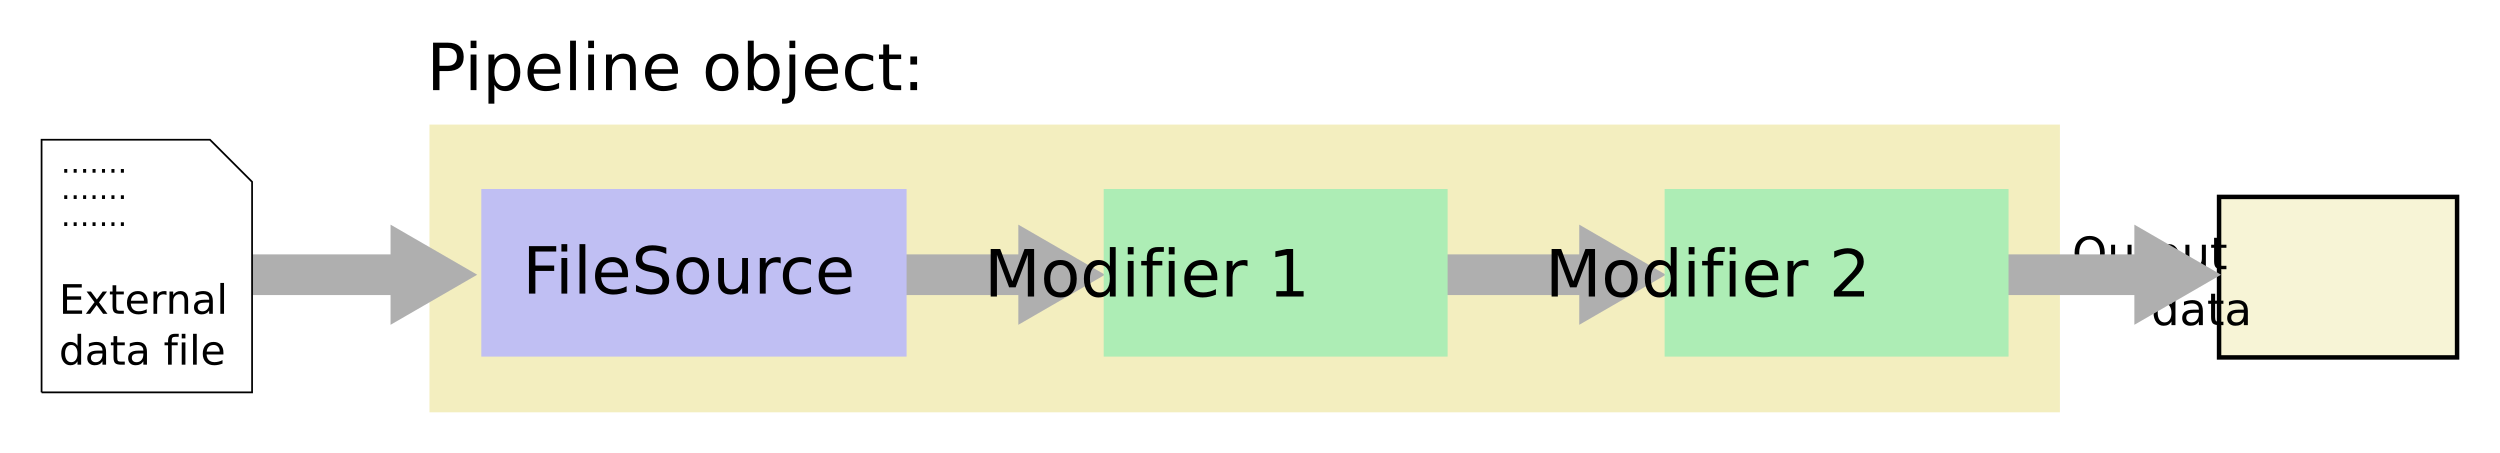
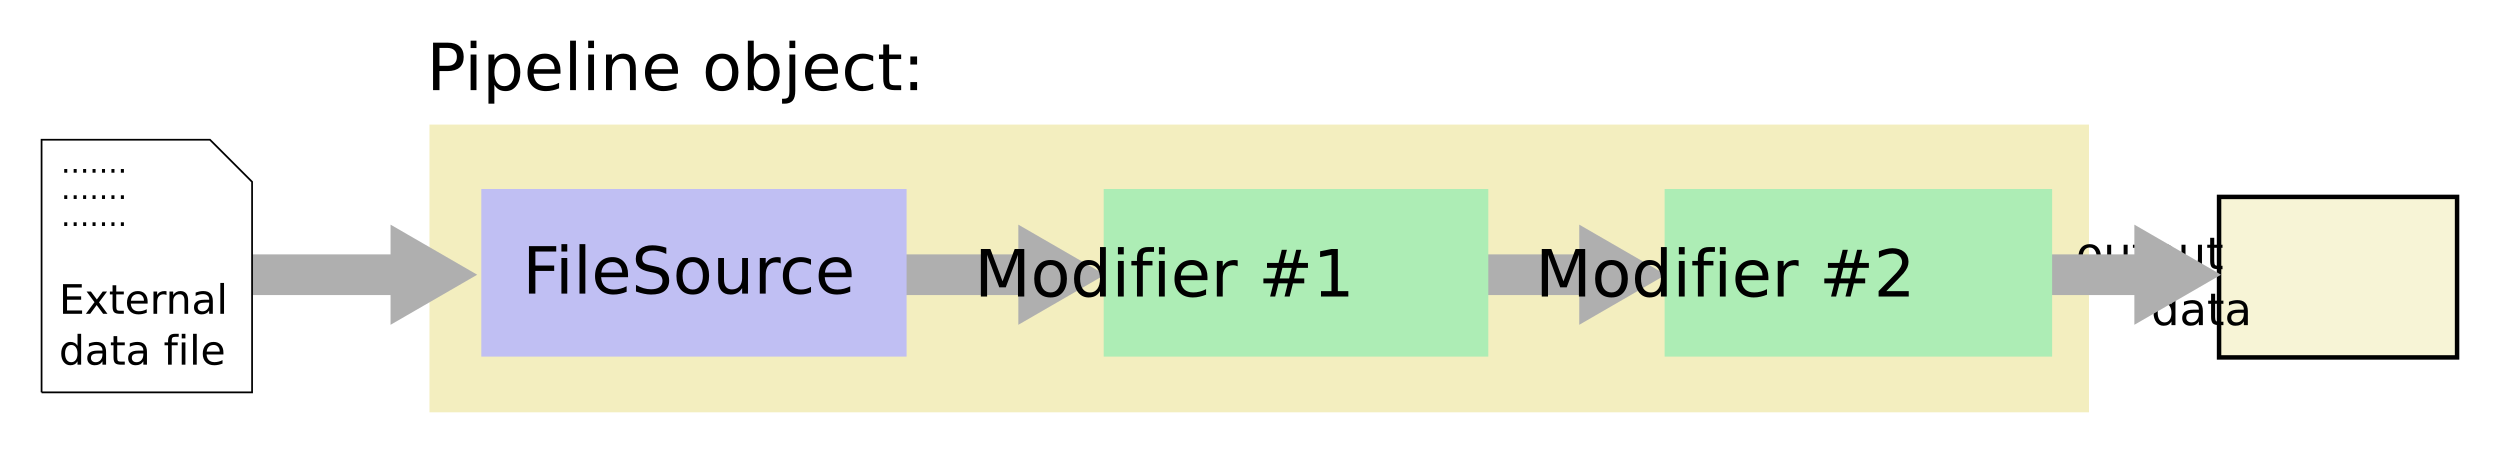
<svg xmlns="http://www.w3.org/2000/svg" width="614.418" height="111.332" id="svg2" version="1.1">
  <defs id="defs4">
    <marker style="overflow:visible" id="TriangleOutS" refX="0" refY="0" orient="auto">
      <path transform="scale(0.2,0.2)" style="fill-rule:evenodd;stroke:#000000;stroke-width:1pt" d="m 5.77,0 -8.65,5 0,-10 8.65,5 z" id="path4305" />
    </marker>
    <marker style="overflow:visible" id="Arrow2Send" refX="0" refY="0" orient="auto">
      <path transform="matrix(-0.3,0,0,-0.3,0.69,0)" d="M 8.719,4.034 -2.207,0.016 8.719,-4.002 c -1.745,2.372 -1.735,5.617 -6e-7,8.035 z" style="fill-rule:evenodd;stroke-width:0.625;stroke-linejoin:round" id="path4190" />
    </marker>
    <marker style="overflow:visible" id="Arrow1Lend" refX="0" refY="0" orient="auto">
      <path transform="matrix(-0.8,0,0,-0.8,-10,0)" style="fill-rule:evenodd;stroke:#000000;stroke-width:1pt" d="M 0,0 5,-5 -12.5,0 5,5 0,0 Z" id="path4160" />
    </marker>
    <filter id="filter3777" style="color-interpolation-filters:sRGB">
      <feFlood result="flood" flood-color="rgb(0,0,0)" flood-opacity="0.5" id="feFlood3779" />
      <feComposite result="composite1" operator="in" in="flood" in2="SourceGraphic" id="feComposite3781" />
      <feGaussianBlur result="blur" stdDeviation="2" id="feGaussianBlur3783" />
      <feOffset result="offset" dy="4" dx="4" id="feOffset3785" />
      <feComposite result="composite2" operator="over" in="SourceGraphic" in2="offset" id="feComposite3787" />
    </filter>
    <filter id="filter3789" style="color-interpolation-filters:sRGB">
      <feFlood result="flood" flood-color="rgb(0,0,0)" flood-opacity="0.5" id="feFlood3791" />
      <feComposite result="composite1" operator="in" in="flood" in2="SourceGraphic" id="feComposite3793" />
      <feGaussianBlur result="blur" stdDeviation="2" id="feGaussianBlur3795" />
      <feOffset result="offset" dy="4" dx="4" id="feOffset3797" />
      <feComposite result="composite2" operator="over" in="SourceGraphic" in2="offset" id="feComposite3799" />
    </filter>
    <filter id="filter3777-3" style="color-interpolation-filters:sRGB">
      <feFlood result="flood" flood-color="rgb(0,0,0)" flood-opacity="0.5" id="feFlood3779-8" />
      <feComposite result="composite1" operator="in" in="flood" in2="SourceGraphic" id="feComposite3781-6" />
      <feGaussianBlur result="blur" stdDeviation="2" id="feGaussianBlur3783-9" />
      <feOffset result="offset" dy="4" dx="4" id="feOffset3785-4" />
      <feComposite result="fbSourceGraphic" operator="over" in="SourceGraphic" in2="offset" id="feComposite3787-3" />
      <feColorMatrix id="feColorMatrix3881" values="0 0 0 -1 0 0 0 0 -1 0 0 0 0 -1 0 0 0 0 1 0" in="fbSourceGraphic" result="fbSourceGraphicAlpha" />
      <feFlood in="fbSourceGraphic" result="flood" flood-color="rgb(0,0,0)" flood-opacity="0.5" id="feFlood3883" />
      <feComposite result="composite1" operator="in" in="flood" in2="fbSourceGraphic" id="feComposite3885" />
      <feGaussianBlur result="blur" stdDeviation="2" id="feGaussianBlur3887" />
      <feOffset result="offset" dy="4" dx="4" id="feOffset3889" />
      <feComposite result="composite2" operator="over" in="fbSourceGraphic" in2="offset" id="feComposite3891" />
    </filter>
    <marker style="overflow:visible" id="TriangleOutSd" refX="0" refY="0" orient="auto">
      <path transform="scale(0.2,0.2)" style="fill:#afafaf;fill-rule:evenodd;stroke:#afafaf;stroke-width:1pt" d="m 5.77,0 -8.65,5 0,-10 8.65,5 z" id="path5012" />
    </marker>
    <filter id="filter5169" style="color-interpolation-filters:sRGB">
      <feFlood id="feFlood5171" flood-opacity="0.5" flood-color="rgb(0,0,0)" result="flood" />
      <feComposite id="feComposite5173" in2="SourceGraphic" in="flood" operator="in" result="composite1" />
      <feGaussianBlur id="feGaussianBlur5175" stdDeviation="2" result="blur" />
      <feOffset id="feOffset5177" dx="4" dy="4" result="offset" />
      <feComposite id="feComposite5179" in2="offset" in="SourceGraphic" operator="over" result="composite2" />
    </filter>
    <filter id="filter5181" style="color-interpolation-filters:sRGB">
      <feFlood id="feFlood5183" flood-opacity="0.5" flood-color="rgb(0,0,0)" result="flood" />
      <feComposite id="feComposite5185" in2="SourceGraphic" in="flood" operator="in" result="composite1" />
      <feGaussianBlur id="feGaussianBlur5187" stdDeviation="2" result="blur" />
      <feOffset id="feOffset5189" dx="4" dy="4" result="offset" />
      <feComposite id="feComposite5191" in2="offset" in="SourceGraphic" operator="over" result="composite2" />
    </filter>
    <marker style="overflow:visible" id="TriangleOutSd-3" refX="0" refY="0" orient="auto">
      <path transform="scale(0.2,0.2)" style="fill:#afafaf;fill-rule:evenodd;stroke:#afafaf;stroke-width:1pt" d="m 5.77,0 -8.65,5 0,-10 8.65,5 z" id="path5012-6" />
    </marker>
  </defs>
  <g id="layer1" transform="translate(-21.59454,-331.0301)" style="display:inline">
-     <rect y="361.648" x="127.143" height="70.714" width="400.714" id="rect2985-9" style="color:#000000;display:inline;overflow:visible;visibility:visible;fill:#f3eebf;fill-opacity:1;fill-rule:evenodd;stroke:none;stroke-width:3;marker:none;enable-background:accumulate" />
+     <rect y="361.648" x="127.143" height="70.714" width="407.857" id="rect2985-9" style="color:#000000;display:inline;overflow:visible;visibility:visible;fill:#f3eebf;fill-opacity:1;fill-rule:evenodd;stroke:none;stroke-width:3;marker:none;enable-background:accumulate" />
    <path id="path4151" d="m 83.651,398.548 41.021,0" style="fill:none;stroke:#afafaf;stroke-width:10;stroke-linecap:butt;stroke-linejoin:miter;stroke-miterlimit:4;stroke-dasharray:none;stroke-opacity:1;marker-end:url(#TriangleOutSd)" />
    <text id="text3755-9" y="353.186" x="126.446" style="font-style:normal;font-weight:normal;font-size:40px;line-height:125%;font-family:'Bitstream Vera Sans';letter-spacing:0px;word-spacing:0px;fill:#000000;fill-opacity:1;stroke:none" xml:space="preserve">
      <tspan style="font-style:normal;font-variant:normal;font-weight:normal;font-stretch:normal;font-size:16px;line-height:125%;font-family:'DejaVu Sans';-inkscape-font-specification:'DejaVu Sans';text-align:start;writing-mode:lr-tb;text-anchor:start" y="353.186" x="126.446" id="tspan3757-0">Pipeline object:</tspan>
    </text>
    <path style="fill:none;stroke:#afafaf;stroke-width:10;stroke-linecap:butt;stroke-linejoin:miter;stroke-miterlimit:4;stroke-dasharray:none;stroke-opacity:1;marker-end:url(#TriangleOutSd)" d="m 237.937,398.548 41.021,0" id="path5955" />
    <rect y="377.481" x="139.881" height="41.19" width="104.524" id="rect2985-9-0" style="color:#000000;display:inline;overflow:visible;visibility:visible;fill:#c0bff3;fill-opacity:1;fill-rule:evenodd;stroke:none;stroke-width:3;marker:none;enable-background:accumulate" />
    <text id="text3755-9-2" y="403.186" x="150.017" style="font-style:normal;font-weight:normal;font-size:40px;line-height:125%;font-family:'Bitstream Vera Sans';letter-spacing:0px;word-spacing:0px;fill:#000000;fill-opacity:1;stroke:none" xml:space="preserve">
      <tspan style="font-style:normal;font-variant:normal;font-weight:normal;font-stretch:normal;font-size:16px;line-height:125%;font-family:'DejaVu Sans';-inkscape-font-specification:'DejaVu Sans';text-align:start;writing-mode:lr-tb;text-anchor:start" y="403.186" x="150.017" id="tspan3757-0-3">FileSource</tspan>
    </text>
    <path id="path5957" d="m 375.794,398.548 41.021,0" style="fill:none;stroke:#afafaf;stroke-width:10;stroke-linecap:butt;stroke-linejoin:miter;stroke-miterlimit:4;stroke-dasharray:none;stroke-opacity:1;marker-end:url(#TriangleOutSd)" />
-     <rect style="color:#000000;display:inline;overflow:visible;visibility:visible;fill:#adedb5;fill-opacity:1;fill-rule:evenodd;stroke:none;stroke-width:3;marker:none;enable-background:accumulate" id="rect3937" width="84.524" height="41.19" x="292.846" y="377.481" />
-     <text id="text3755-9-2-7" y="403.901" x="335.263" style="font-style:normal;font-weight:normal;font-size:40px;line-height:125%;font-family:'Bitstream Vera Sans';letter-spacing:0px;word-spacing:0px;fill:#000000;fill-opacity:1;stroke:none" xml:space="preserve">
-       <tspan id="tspan3935" style="font-style:normal;font-variant:normal;font-weight:normal;font-stretch:normal;font-size:16px;line-height:125%;font-family:'DejaVu Sans';-inkscape-font-specification:'DejaVu Sans';text-align:center;writing-mode:lr-tb;text-anchor:middle" y="403.901" x="335.263">Modifier 1</tspan>
+     <rect style="color:#000000;display:inline;overflow:visible;visibility:visible;fill:#adedb5;fill-opacity:1;fill-rule:evenodd;stroke:none;stroke-width:3;marker:none;enable-background:accumulate" id="rect3937" width="94.524" height="41.19" x="292.846" y="377.481" />
+     <text id="text3755-9-2-7" y="403.901" x="339.549" style="font-style:normal;font-weight:normal;font-size:40px;line-height:125%;font-family:'Bitstream Vera Sans';letter-spacing:0px;word-spacing:0px;fill:#000000;fill-opacity:1;stroke:none" xml:space="preserve">
+       <tspan id="tspan3935" style="font-style:normal;font-variant:normal;font-weight:normal;font-stretch:normal;font-size:16px;line-height:125%;font-family:'DejaVu Sans';-inkscape-font-specification:'DejaVu Sans';text-align:center;writing-mode:lr-tb;text-anchor:middle" y="403.901" x="339.549">Modifier #1</tspan>
    </text>
    <path id="path2667" style="fill:none;stroke:#000000;stroke-width:0.431;stroke-linecap:butt;stroke-linejoin:miter;stroke-miterlimit:10;stroke-dasharray:none;stroke-opacity:1" d="m 31.81,427.46 51.737,0 0,-51.737 -10.347,-10.348 -41.389,0 0,62.085 z" />
    <text xml:space="preserve" style="font-style:normal;font-weight:normal;font-size:40px;line-height:125%;font-family:'Bitstream Vera Sans';letter-spacing:0px;word-spacing:0px;fill:#000000;fill-opacity:1;stroke:none" x="36.099" y="408.156" id="text4119">
      <tspan id="tspan4121" x="36.099" y="408.156" style="font-style:normal;font-variant:normal;font-weight:normal;font-stretch:normal;font-size:10px;line-height:125%;font-family:'DejaVu Sans';-inkscape-font-specification:'DejaVu Sans';text-align:start;writing-mode:lr-tb;text-anchor:start">External </tspan>
      <tspan x="36.099" y="420.656" style="font-style:normal;font-variant:normal;font-weight:normal;font-stretch:normal;font-size:10px;line-height:125%;font-family:'DejaVu Sans';-inkscape-font-specification:'DejaVu Sans';text-align:start;writing-mode:lr-tb;text-anchor:start" id="tspan5217">data file</tspan>
    </text>
    <text id="text5205" y="373.475" x="36.595" style="font-style:normal;font-weight:normal;font-size:29.204px;line-height:125%;font-family:'Bitstream Vera Sans';letter-spacing:0px;word-spacing:0px;fill:#000000;fill-opacity:1;stroke:none" xml:space="preserve">
      <tspan style="font-style:normal;font-variant:normal;font-weight:normal;font-stretch:normal;font-size:7.301px;line-height:125%;font-family:'DejaVu Sans';-inkscape-font-specification:'DejaVu Sans';text-align:start;writing-mode:lr-tb;text-anchor:start" y="373.475" x="36.595" id="tspan5207">.......</tspan>
    </text>
    <text xml:space="preserve" style="font-style:normal;font-weight:normal;font-size:29.204px;line-height:125%;font-family:'Bitstream Vera Sans';letter-spacing:0px;word-spacing:0px;fill:#000000;fill-opacity:1;stroke:none" x="36.595" y="379.928" id="text5209">
      <tspan id="tspan5211" x="36.595" y="379.928" style="font-style:normal;font-variant:normal;font-weight:normal;font-stretch:normal;font-size:7.301px;line-height:125%;font-family:'DejaVu Sans';-inkscape-font-specification:'DejaVu Sans';text-align:start;writing-mode:lr-tb;text-anchor:start">.......</tspan>
    </text>
    <text id="text5213" y="386.566" x="36.595" style="font-style:normal;font-weight:normal;font-size:29.204px;line-height:125%;font-family:'Bitstream Vera Sans';letter-spacing:0px;word-spacing:0px;fill:#000000;fill-opacity:1;stroke:none" xml:space="preserve">
      <tspan style="font-style:normal;font-variant:normal;font-weight:normal;font-stretch:normal;font-size:7.301px;line-height:125%;font-family:'DejaVu Sans';-inkscape-font-specification:'DejaVu Sans';text-align:start;writing-mode:lr-tb;text-anchor:start" y="386.566" x="36.595" id="tspan5215">.......</tspan>
    </text>
    <rect style="color:#000000;display:inline;overflow:visible;visibility:visible;fill:#f3eebf;fill-opacity:0.629;stroke:#000000;stroke-width:1.098;stroke-miterlimit:4;stroke-dasharray:none;stroke-dashoffset:0;stroke-opacity:1;marker:none;enable-background:accumulate" id="rect4428" width="58.497" height="39.449" x="566.966" y="379.423" />
    <text xml:space="preserve" style="font-style:normal;font-weight:normal;font-size:40px;line-height:125%;font-family:'Bitstream Vera Sans';letter-spacing:0px;word-spacing:0px;fill:#000000;fill-opacity:1;stroke:none" x="594.441" y="397.186" id="text4430">
-       <tspan x="594.441" y="397.186" style="font-style:normal;font-variant:normal;font-weight:normal;font-stretch:normal;font-size:11px;line-height:125%;font-family:'DejaVu Sans';-inkscape-font-specification:'DejaVu Sans';text-align:center;writing-mode:lr-tb;text-anchor:middle;fill:#000000;fill-opacity:1" id="tspan4434">Output</tspan>
+       <tspan x="594.441" y="397.186" style="font-style:normal;font-variant:normal;font-weight:normal;font-stretch:normal;font-size:11px;line-height:125%;font-family:'DejaVu Sans';-inkscape-font-specification:'DejaVu Sans';text-align:center;writing-mode:lr-tb;text-anchor:middle;fill:#000000;fill-opacity:1" id="tspan4434">output</tspan>
      <tspan x="594.441" y="410.936" style="font-style:normal;font-variant:normal;font-weight:normal;font-stretch:normal;font-size:11px;line-height:125%;font-family:'DejaVu Sans';-inkscape-font-specification:'DejaVu Sans';text-align:center;writing-mode:lr-tb;text-anchor:middle;fill:#000000;fill-opacity:1" id="tspan5953">data</tspan>
    </text>
    <path style="fill:none;stroke:#afafaf;stroke-width:10;stroke-linecap:butt;stroke-linejoin:miter;stroke-miterlimit:4;stroke-dasharray:none;stroke-opacity:1;marker-end:url(#TriangleOutSd)" d="m 512.222,398.548 41.021,0" id="path5965" />
-     <rect y="377.481" x="430.703" height="41.19" width="84.524" id="rect5959" style="color:#000000;display:inline;overflow:visible;visibility:visible;fill:#adedb5;fill-opacity:1;fill-rule:evenodd;stroke:none;stroke-width:3;marker:none;enable-background:accumulate" />
-     <text xml:space="preserve" style="font-style:normal;font-weight:normal;font-size:40px;line-height:125%;font-family:'Bitstream Vera Sans';letter-spacing:0px;word-spacing:0px;fill:#000000;fill-opacity:1;stroke:none" x="473.12" y="403.901" id="text5961">
-       <tspan x="473.12" y="403.901" style="font-style:normal;font-variant:normal;font-weight:normal;font-stretch:normal;font-size:16px;line-height:125%;font-family:'DejaVu Sans';-inkscape-font-specification:'DejaVu Sans';text-align:center;writing-mode:lr-tb;text-anchor:middle" id="tspan5963">Modifier 2</tspan>
+     <rect y="377.481" x="430.703" height="41.19" width="95.238" id="rect5959" style="color:#000000;display:inline;overflow:visible;visibility:visible;fill:#adedb5;fill-opacity:1;fill-rule:evenodd;stroke:none;stroke-width:3;marker:none;enable-background:accumulate" />
+     <text xml:space="preserve" style="font-style:normal;font-weight:normal;font-size:40px;line-height:125%;font-family:'Bitstream Vera Sans';letter-spacing:0px;word-spacing:0px;fill:#000000;fill-opacity:1;stroke:none" x="477.406" y="403.901" id="text5961">
+       <tspan x="477.406" y="403.901" style="font-style:normal;font-variant:normal;font-weight:normal;font-stretch:normal;font-size:16px;line-height:125%;font-family:'DejaVu Sans';-inkscape-font-specification:'DejaVu Sans';text-align:center;writing-mode:lr-tb;text-anchor:middle" id="tspan5963">Modifier #2</tspan>
    </text>
  </g>
</svg>
